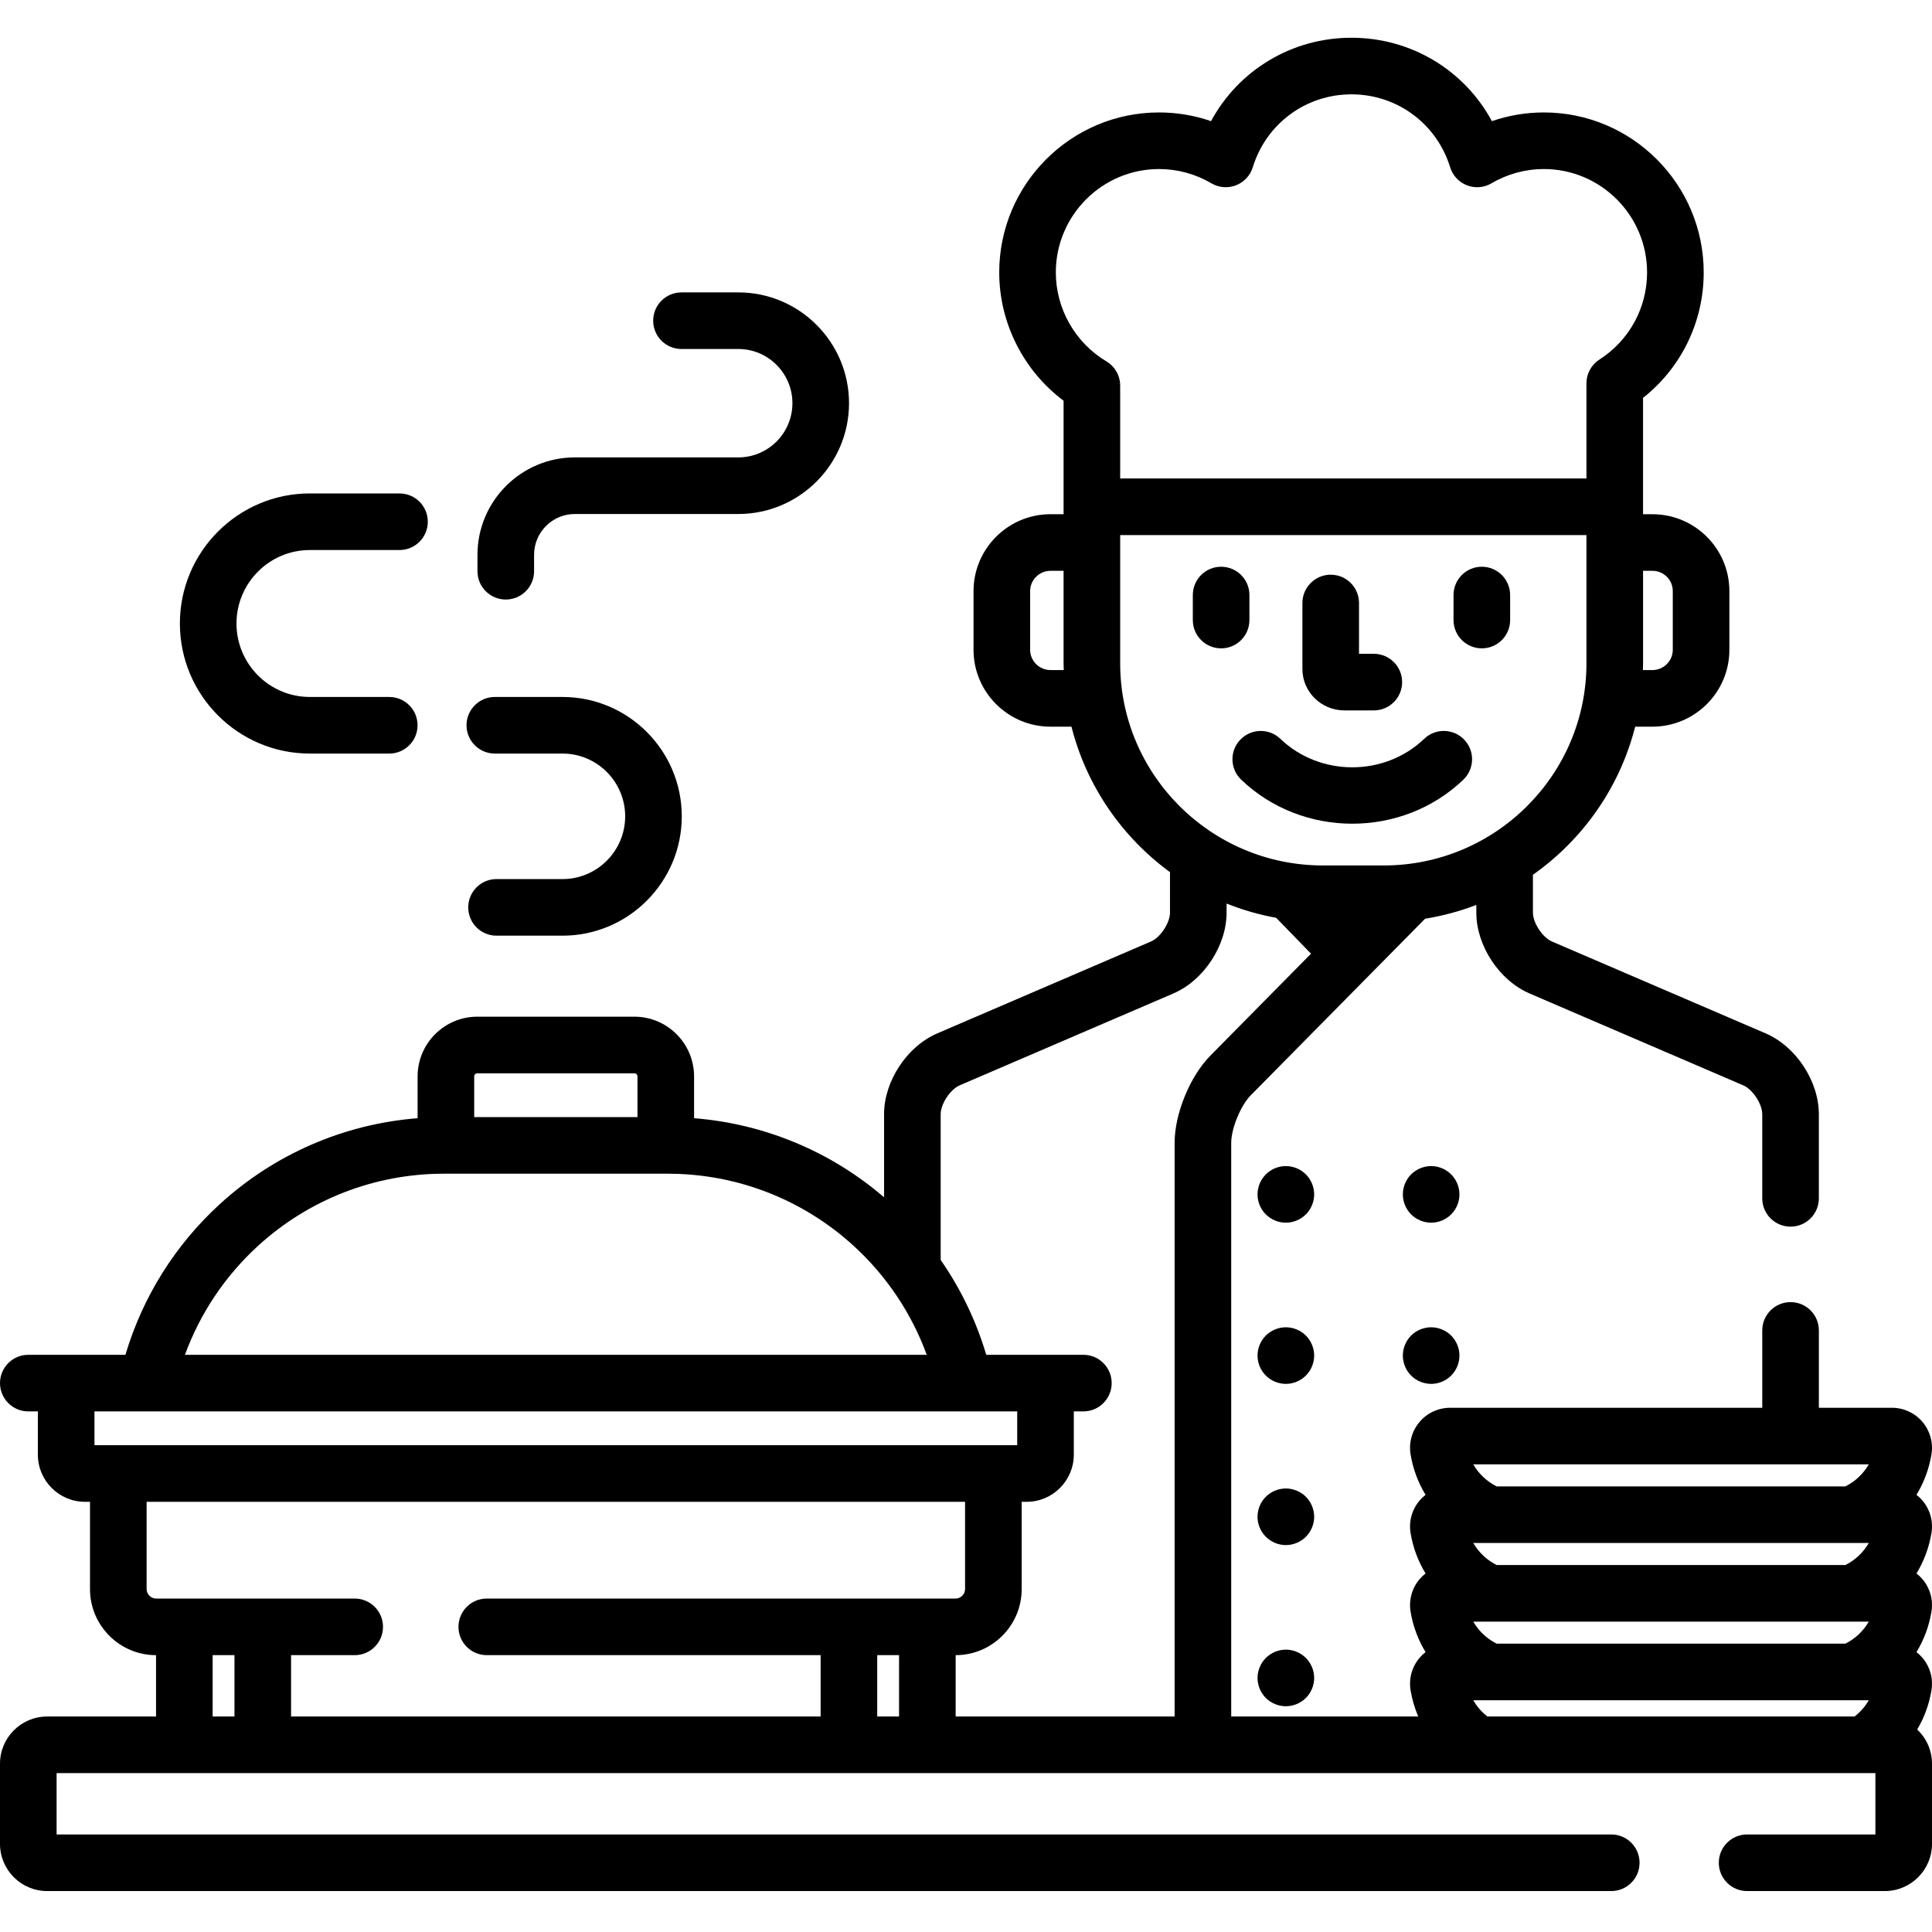
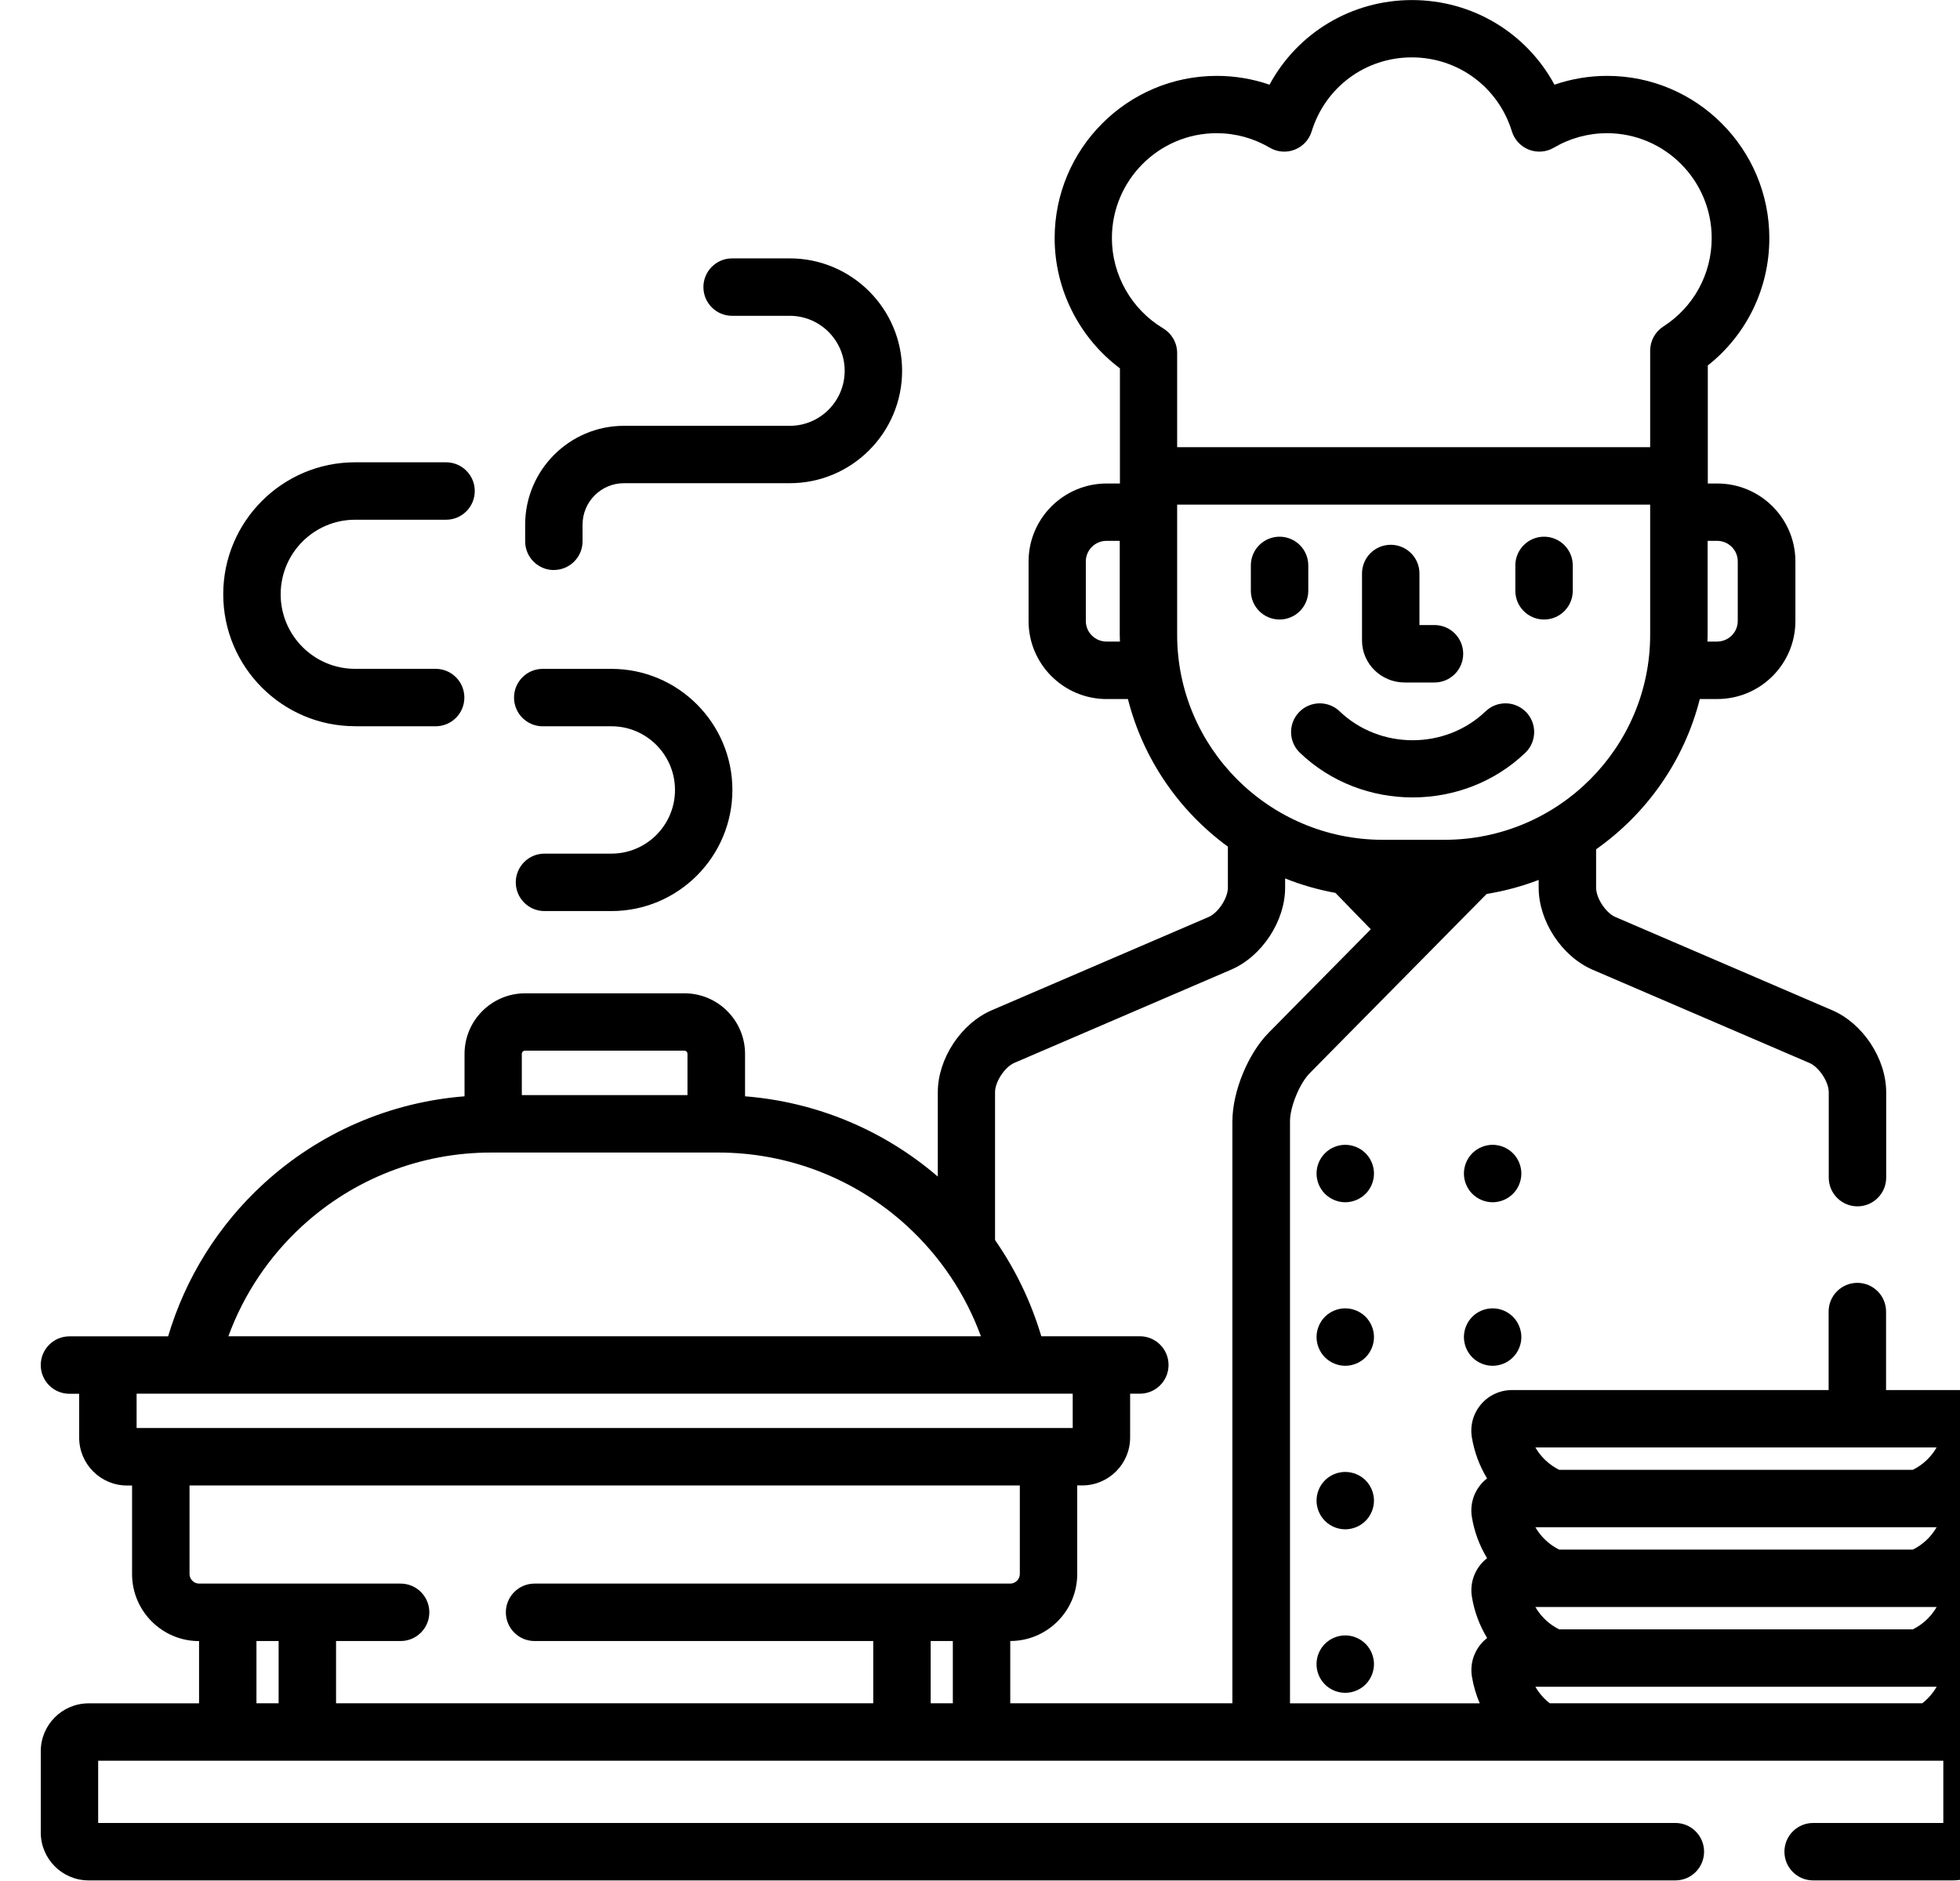
- <svg xmlns="http://www.w3.org/2000/svg" height="512pt" viewBox="0 -10 512 512" width="512pt">
-   <path d="m356.285 178.266h7.793c4.145 0 7.5-3.355 7.5-7.5 0-4.141-3.355-7.5-7.5-7.5h-3.926v-13.465c0-4.145-3.355-7.5-7.5-7.5-4.141 0-7.5 3.355-7.5 7.5v17.508c0 6.043 4.996 10.957 11.133 10.957zm0 0" />
-   <path d="m323.609 161.82c4.141 0 7.5-3.355 7.5-7.5v-6.629c0-4.141-3.359-7.5-7.5-7.5-4.145 0-7.5 3.359-7.5 7.5v6.629c0 4.145 3.355 7.5 7.5 7.5zm0 0" />
-   <path d="m392.699 161.82c4.141 0 7.5-3.355 7.5-7.5v-6.629c0-4.141-3.359-7.5-7.5-7.5-4.145 0-7.5 3.359-7.5 7.5v6.629c0 4.145 3.355 7.5 7.5 7.5zm0 0" />
-   <path d="m328.926 196.621c8.117 7.777 18.777 11.668 29.441 11.668 10.66 0 21.324-3.891 29.438-11.668 2.992-2.867 3.094-7.613.227-10.605-2.867-2.988-7.613-3.09-10.602-.223-10.512 10.07-27.613 10.07-38.129 0-2.988-2.867-7.738-2.766-10.602.227-2.867 2.988-2.766 7.738.227 10.602zm0 0" />
-   <path d="m346.07 301.223c-1.398-1.398-3.332-2.199-5.312-2.199-1.969 0-3.898.801-5.297 2.199-1.402 1.398-2.203 3.332-2.203 5.301 0 1.98.801 3.91 2.203 5.301 1.398 1.398 3.328 2.199 5.297 2.199 1.98 0 3.91-.801 5.312-2.199 1.391-1.391 2.199-3.32 2.199-5.301 0-1.969-.809-3.91-2.199-5.301zm0 0" />
-   <path d="m384.57 301.223c-1.398-1.398-3.332-2.199-5.301-2.199-1.98 0-3.91.801-5.309 2.199-1.395 1.391-2.191 3.332-2.191 5.301s.801 3.91 2.191 5.301c1.398 1.398 3.328 2.199 5.309 2.199 1.969 0 3.898-.801 5.301-2.199 1.398-1.391 2.199-3.332 2.199-5.301s-.801-3.902-2.199-5.301zm0 0" />
-   <path d="m346.07 343.934c-1.398-1.391-3.332-2.191-5.312-2.191-1.969 0-3.898.801-5.297 2.191-1.402 1.398-2.203 3.34-2.203 5.309 0 1.973.801 3.902 2.203 5.301 1.398 1.398 3.328 2.199 5.297 2.199 1.98 0 3.91-.801 5.312-2.199 1.391-1.391 2.199-3.328 2.199-5.301 0-1.98-.809-3.91-2.199-5.309zm0 0" />
-   <path d="m379.27 341.742c-1.98 0-3.91.801-5.309 2.191-1.391 1.398-2.191 3.328-2.191 5.309 0 1.973.801 3.902 2.191 5.301 1.398 1.398 3.328 2.199 5.309 2.199 1.973 0 3.902-.801 5.301-2.199 1.398-1.398 2.199-3.328 2.199-5.301 0-1.969-.801-3.91-2.199-5.309-1.398-1.391-3.332-2.191-5.301-2.191zm0 0" />
-   <path d="m346.07 386.652c-1.398-1.391-3.332-2.188-5.312-2.188-1.969 0-3.898.797-5.297 2.188-1.402 1.402-2.203 3.332-2.203 5.312 0 1.969.801 3.898 2.203 5.297 1.398 1.402 3.328 2.203 5.297 2.203 1.98 0 3.91-.801 5.312-2.203 1.391-1.398 2.199-3.328 2.199-5.297 0-1.98-.809-3.91-2.199-5.312zm0 0" />
-   <path d="m340.762 427.172c-1.973 0-3.902.801-5.301 2.199-1.402 1.402-2.199 3.332-2.199 5.301 0 1.98.797 3.91 2.199 5.312 1.398 1.387 3.328 2.188 5.301 2.188 1.977 0 3.91-.801 5.309-2.188 1.391-1.402 2.199-3.332 2.199-5.312 0-1.969-.809-3.91-2.199-5.301-1.398-1.398-3.332-2.199-5.309-2.199zm0 0" />
-   <path d="m508.086 448.328c1.844-3.125 3.156-6.625 3.773-10.402.504-3.086-.367-6.215-2.383-8.586-.48-.566-1.016-1.07-1.59-1.516 1.949-3.207 3.332-6.82 3.973-10.738.504-3.082-.367-6.215-2.383-8.582-.48-.566-1.016-1.07-1.59-1.52 1.949-3.207 3.332-6.82 3.973-10.738.504-3.082-.367-6.215-2.383-8.582-.48-.566-1.016-1.07-1.59-1.516 1.949-3.207 3.332-6.824 3.973-10.738.504-3.082-.367-6.215-2.383-8.586-2.02-2.383-4.973-3.75-8.098-3.75h-19.359v-20.5c0-4.145-3.359-7.5-7.5-7.5-4.145 0-7.5 3.355-7.5 7.5v20.5h-82.719c-3.125 0-6.078 1.367-8.094 3.742-2.023 2.379-2.895 5.508-2.391 8.598.641 3.914 2.023 7.527 3.973 10.734-.574.445-1.105.945-1.582 1.508-2.023 2.375-2.895 5.508-2.391 8.598.641 3.914 2.023 7.527 3.973 10.73-.574.445-1.105.945-1.582 1.508-2.023 2.379-2.895 5.512-2.391 8.598.641 3.914 2.023 7.527 3.973 10.734-.574.445-1.105.945-1.582 1.508-2.023 2.379-2.895 5.508-2.391 8.598.402 2.445 1.102 4.77 2.035 6.961h-49.566v-152.039c0-3.773 2.504-9.875 5.152-12.559l46.223-46.82c4.703-.758 9.246-1.992 13.582-3.652v2.035c0 8.758 6.062 17.965 14.102 21.422l56.648 24.355c2.488 1.07 5.023 4.926 5.023 7.641v22.301c0 4.141 3.359 7.5 7.5 7.5 4.145 0 7.5-3.359 7.5-7.5v-22.301c0-8.754-6.062-17.965-14.098-21.418l-56.648-24.355c-2.488-1.07-5.027-4.926-5.027-7.641v-10.035c13.223-9.312 23.02-23.152 27.094-39.25h4.57c11.25 0 20.398-9.133 20.398-20.363v-15.574c0-11.23-9.148-20.363-20.398-20.363h-2.48v-30.832c10.137-8.012 16.074-20.156 16.074-33.242 0-23.383-19.004-42.402-42.359-42.402-4.707 0-9.359.785-13.773 2.305-7.293-13.492-21.379-22.102-37.215-22.102-15.84 0-29.926 8.609-37.215 22.102-4.41-1.52-9.066-2.305-13.773-2.305-23.355 0-42.359 19.02-42.359 42.402 0 13.387 6.438 26.047 17.055 33.996v30.074h-3.465c-11.246 0-20.398 9.137-20.398 20.367v15.574c0 11.23 9.152 20.363 20.398 20.363h5.555c3.973 15.695 13.387 29.25 26.109 38.555v10.727c0 2.715-2.535 6.57-5.023 7.641l-56.648 24.359c-8.039 3.453-14.102 12.664-14.102 21.418v22.023c-14.191-12.199-31.773-19.496-50.348-20.961v-11.07c0-8.73-7.098-15.836-15.824-15.836h-41.621c-8.727 0-15.824 7.105-15.824 15.836v11.07c-19.48 1.535-37.883 9.473-52.414 22.766-11.926 10.902-20.492 24.715-25.016 39.934h-25.738c-4.145 0-7.5 3.359-7.5 7.5 0 4.145 3.355 7.5 7.5 7.5h2.535v11.461c0 6.895 5.609 12.5 12.5 12.5h1.316v23.137c0 9.648 7.852 17.5 17.5 17.5v16.258h-28.852c-6.895 0-12.5 5.605-12.5 12.5v21.258c0 6.891 5.605 12.5 12.5 12.5h414.5c4.145 0 7.5-3.359 7.5-7.5 0-4.145-3.355-7.5-7.5-7.5h-412v-16.258h482v16.258h-34c-4.145 0-7.5 3.355-7.5 7.5 0 4.141 3.355 7.5 7.5 7.5h36.5c6.895 0 12.5-5.609 12.5-12.5v-21.258c0-3.566-1.512-6.781-3.914-9.062zm-70.18-307.059c2.98 0 5.398 2.406 5.398 5.367v15.574c0 2.957-2.422 5.363-5.398 5.363h-2.523c.016-.594.047-1.184.047-1.781v-24.523zm-159.508 26.305c-2.977 0-5.398-2.406-5.398-5.363v-15.574c0-2.957 2.422-5.367 5.398-5.367h3.461v24.523c0 .598.031 1.188.047 1.781zm14.801-81.812c-8.262-4.926-13.395-13.953-13.395-23.562 0-15.109 12.273-27.402 27.359-27.402 4.879 0 9.672 1.305 13.859 3.777 1.98 1.168 4.383 1.363 6.523.535 2.141-.832 3.781-2.594 4.457-4.789 3.555-11.555 14.062-19.32 26.148-19.32 12.086 0 22.594 7.766 26.148 19.32.676 2.195 2.316 3.957 4.461 4.789 2.141.828 4.543.633 6.52-.535 4.191-2.473 8.98-3.777 13.859-3.777 15.086 0 27.355 12.293 27.355 27.402 0 9.379-4.719 18.008-12.621 23.082-2.148 1.379-3.449 3.758-3.449 6.312v25.211h-123.566v-24.602c0-2.641-1.387-5.086-3.66-6.441zm3.66 80.031v-33.988h123.566v33.988c0 29.531-24.094 53.562-53.711 53.562h-16.141c-29.617-.004-53.715-24.031-53.715-53.562zm-171.191 109.473c0-.461.371-.832.824-.832h41.621c.457 0 .824.375.824.832v10.777h-43.27zm-57.293 44.902c13.488-12.332 30.984-19.125 49.266-19.125h59.328c18.277 0 35.773 6.793 49.262 19.125 8.77 8.02 15.363 17.93 19.363 28.867h-196.578c4-10.938 10.594-20.848 19.359-28.867zm-43.34 52.828v-8.961h244.535v8.961zm37.102 71.895h-5.785v-16.258h5.785zm176.121 0h-5.785v-16.258h5.785zm-109.258-31.258c-4.145 0-7.5 3.359-7.5 7.5 0 4.141 3.355 7.5 7.5 7.5h88.473v16.258h-140.336v-16.258h16.863c4.145 0 7.5-3.359 7.5-7.5 0-4.141-3.355-7.5-7.5-7.5h-52.645c-1.355 0-2.5-1.145-2.5-2.5v-23.137h216.898v23.137c0 1.355-1.145 2.5-2.5 2.5zm182.285-120.781v152.039h-58.027v-16.258c9.648 0 17.496-7.852 17.496-17.5v-23.137h1.316c6.895 0 12.5-5.605 12.5-12.5v-11.461h2.535c4.145 0 7.5-3.355 7.5-7.5 0-4.141-3.355-7.5-7.5-7.5h-25.738c-2.664-8.969-6.738-17.445-12.078-25.129v-38.633c0-2.715 2.535-6.57 5.023-7.641l56.648-24.355c8.035-3.457 14.098-12.664 14.098-21.422v-2.406c4.191 1.68 8.59 2.949 13.141 3.781l9.234 9.508-26.672 27.016c-5.402 5.473-9.477 15.402-9.477 23.098zm180.203 152.039h-97.301c-1.512-1.168-2.789-2.625-3.758-4.305h104.816c-.965 1.68-2.246 3.137-3.758 4.305zm-2.441-19.305h-92.414c-2.586-1.289-4.746-3.316-6.203-5.836h104.82c-1.457 2.52-3.617 4.547-6.203 5.836zm0-20.836h-92.414c-2.586-1.293-4.746-3.316-6.203-5.84h104.82c-1.457 2.523-3.617 4.547-6.203 5.84zm0-20.84h-92.414c-2.586-1.289-4.746-3.316-6.203-5.836h104.82c-1.457 2.52-3.617 4.547-6.203 5.836zm0 0" />
-   <path d="m131.133 189.703h17.941c9.152 0 16.602 7.461 16.602 16.633 0 9.168-7.449 16.629-16.602 16.629h-17.488c-4.145 0-7.5 3.359-7.5 7.5 0 4.145 3.355 7.5 7.5 7.5h17.488c17.422 0 31.602-14.188 31.602-31.629 0-17.441-14.18-31.633-31.602-31.633h-17.941c-4.145 0-7.5 3.359-7.5 7.5 0 4.145 3.355 7.5 7.5 7.5zm0 0" />
-   <path d="m82.105 189.703h21.051c4.141 0 7.5-3.355 7.5-7.5 0-4.141-3.359-7.5-7.5-7.5h-21.051c-10.715 0-19.434-8.73-19.434-19.469 0-10.734 8.719-19.469 19.434-19.469h23.766c4.145 0 7.5-3.359 7.5-7.5 0-4.145-3.355-7.5-7.5-7.5h-23.766c-18.988 0-34.434 15.461-34.434 34.469s15.445 34.469 34.434 34.469zm0 0" />
-   <path d="m134.035 148.883c4.145 0 7.5-3.359 7.5-7.5v-4.352c0-5.965 4.844-10.816 10.797-10.816h43.332c16.176 0 29.336-13.172 29.336-29.363 0-16.191-13.16-29.363-29.336-29.363h-15.066c-4.145 0-7.5 3.355-7.5 7.5 0 4.141 3.355 7.5 7.5 7.5h15.066c7.902 0 14.336 6.441 14.336 14.363 0 7.918-6.434 14.363-14.336 14.363h-43.332c-14.223 0-25.797 11.582-25.797 25.816v4.352c0 4.141 3.359 7.5 7.5 7.5zm0 0" />
+ <svg xmlns="http://www.w3.org/2000/svg" id="Layer_1" viewBox="0 0 651.83 625.28">
+   <path d="M467.14,226.95h9.92c5.28,0,9.55-4.27,9.55-9.55s-4.27-9.55-9.55-9.55h-5v-17.14c0-5.28-4.27-9.55-9.55-9.55s-9.55,4.27-9.55,9.55v22.29c0,7.69,6.36,13.95,14.17,13.95Z" />
+   <path d="M425.54,206.01c5.27,0,9.55-4.27,9.55-9.55v-8.44c0-5.27-4.28-9.55-9.55-9.55s-9.55,4.28-9.55,9.55v8.44c0,5.28,4.27,9.55,9.55,9.55Z" />
+   <path d="M513.5,206.01c5.27,0,9.55-4.27,9.55-9.55v-8.44c0-5.27-4.28-9.55-9.55-9.55s-9.55,4.28-9.55,9.55v8.44c0,5.28,4.27,9.55,9.55,9.55Z" />
+   <path d="M432.31,250.32c10.33,9.9,23.91,14.85,37.48,14.85s27.15-4.95,37.48-14.85c3.81-3.65,3.94-9.69.29-13.5-3.65-3.8-9.69-3.93-13.5-.28-13.38,12.82-35.15,12.82-48.54,0-3.8-3.65-9.85-3.52-13.5.29-3.65,3.8-3.52,9.85.29,13.5Z" />
+   <path d="M454.14,383.49c-1.78-1.78-4.24-2.8-6.76-2.8s-4.96,1.02-6.74,2.8c-1.79,1.78-2.8,4.24-2.8,6.75s1.02,4.98,2.8,6.75c1.78,1.78,4.24,2.8,6.74,2.8s4.98-1.02,6.76-2.8c1.77-1.77,2.8-4.23,2.8-6.75s-1.03-4.98-2.8-6.75Z" />
+   <path d="M503.15,383.49c-1.78-1.78-4.24-2.8-6.75-2.8s-4.98,1.02-6.76,2.8c-1.78,1.77-2.79,4.24-2.79,6.75s1.02,4.98,2.79,6.75,4.24,2.8,6.76,2.8,4.96-1.02,6.75-2.8c1.78-1.77,2.8-4.24,2.8-6.75s-1.02-4.97-2.8-6.75Z" />
+   <path d="M454.14,437.86c-1.78-1.77-4.24-2.79-6.76-2.79s-4.96,1.02-6.74,2.79c-1.79,1.78-2.8,4.25-2.8,6.76s1.02,4.97,2.8,6.75c1.78,1.78,4.24,2.8,6.74,2.8s4.98-1.02,6.76-2.8c1.77-1.77,2.8-4.24,2.8-6.75s-1.03-4.98-2.8-6.76Z" />
+   <path d="M496.4,435.07c-2.52,0-4.98,1.02-6.76,2.79-1.77,1.78-2.79,4.24-2.79,6.76s1.02,4.97,2.79,6.75c1.78,1.78,4.24,2.8,6.76,2.8s4.97-1.02,6.75-2.8,2.8-4.24,2.8-6.75-1.02-4.98-2.8-6.76c-1.78-1.77-4.24-2.79-6.75-2.79Z" />
+   <path d="M454.14,492.25c-1.78-1.77-4.24-2.78-6.76-2.78s-4.96,1.01-6.74,2.78c-1.79,1.79-2.8,4.24-2.8,6.76s1.02,4.96,2.8,6.74c1.78,1.79,4.24,2.8,6.74,2.8s4.98-1.02,6.76-2.8c1.77-1.78,2.8-4.24,2.8-6.74s-1.03-4.98-2.8-6.76Z" />
+   <path d="M447.38,543.83c-2.51,0-4.97,1.02-6.75,2.8s-2.8,4.24-2.8,6.75,1.01,4.98,2.8,6.76c1.78,1.77,4.24,2.78,6.75,2.78s4.98-1.02,6.76-2.78c1.77-1.79,2.8-4.24,2.8-6.76s-1.03-4.98-2.8-6.75c-1.78-1.78-4.24-2.8-6.76-2.8Z" />
+   <path d="M660.4,570.77c2.35-3.98,4.02-8.43,4.8-13.24.64-3.93-.47-7.91-3.03-10.93-.61-.72-1.29-1.36-2.02-1.93,2.48-4.08,4.24-8.68,5.06-13.67.64-3.92-.47-7.91-3.03-10.93-.61-.72-1.29-1.36-2.02-1.93,2.48-4.08,4.24-8.68,5.06-13.67.64-3.92-.47-7.91-3.03-10.93-.61-.72-1.29-1.36-2.02-1.93,2.48-4.08,4.24-8.69,5.06-13.67.64-3.92-.47-7.91-3.03-10.93-2.57-3.03-6.33-4.77-10.31-4.77h-24.65v-26.1c0-5.28-4.28-9.55-9.55-9.55s-9.55,4.27-9.55,9.55v26.1h-105.31c-3.98,0-7.74,1.74-10.3,4.76-2.58,3.03-3.69,7.01-3.04,10.95.82,4.98,2.58,9.58,5.06,13.67-.73.57-1.41,1.2-2.01,1.92-2.58,3.02-3.69,7.01-3.04,10.95.82,4.98,2.58,9.58,5.06,13.66-.73.57-1.41,1.2-2.01,1.92-2.58,3.03-3.69,7.02-3.04,10.95.82,4.98,2.58,9.58,5.06,13.67-.73.57-1.41,1.2-2.01,1.92-2.58,3.03-3.69,7.01-3.04,10.95.51,3.11,1.4,6.07,2.59,8.86h-63.1v-193.56c0-4.8,3.19-12.57,6.56-15.99l58.85-59.61c5.99-.96,11.77-2.54,17.29-4.65v2.59c0,11.15,7.72,22.87,17.95,27.27l72.12,31.01c3.17,1.36,6.4,6.27,6.4,9.73v28.39c0,5.27,4.28,9.55,9.55,9.55s9.55-4.28,9.55-9.55v-28.39c0-11.14-7.72-22.87-17.95-27.27l-72.12-31.01c-3.17-1.36-6.4-6.27-6.4-9.73v-12.78c16.83-11.86,29.31-29.48,34.49-49.97h5.82c14.32,0,25.97-11.63,25.97-25.92v-19.83c0-14.3-11.65-25.92-25.97-25.92h-3.16v-39.25c12.91-10.2,20.46-25.66,20.46-42.32,0-29.77-24.19-53.98-53.93-53.98-5.99,0-11.92,1-17.53,2.93-9.28-17.18-27.22-28.14-47.38-28.14s-38.1,10.96-47.38,28.14c-5.61-1.93-11.54-2.93-17.53-2.93-29.73,0-53.93,24.21-53.93,53.98,0,17.04,8.2,33.16,21.71,43.28v38.29h-4.41c-14.32,0-25.97,11.63-25.97,25.93v19.83c0,14.3,11.65,25.92,25.97,25.92h7.07c5.06,19.98,17.04,37.24,33.24,49.08v13.66c0,3.46-3.23,8.36-6.4,9.73l-72.12,31.01c-10.23,4.4-17.95,16.12-17.95,27.27v28.04c-18.07-15.53-40.45-24.82-64.1-26.69v-14.09c0-11.11-9.04-20.16-20.15-20.16h-52.99c-11.11,0-20.15,9.05-20.15,20.16v14.09c-24.8,1.95-48.23,12.06-66.73,28.98-15.18,13.88-26.09,31.46-31.85,50.84H23.1c-5.28,0-9.55,4.28-9.55,9.55s4.27,9.55,9.55,9.55h3.23v14.59c0,8.78,7.14,15.91,15.91,15.91h1.68v29.46c0,12.28,10,22.28,22.28,22.28v20.7H29.47c-8.78,0-15.91,7.14-15.91,15.91v27.06c0,8.77,7.14,15.91,15.91,15.91h527.7c5.28,0,9.55-4.28,9.55-9.55s-4.27-9.55-9.55-9.55H32.65v-20.7h613.63v20.7h-43.29c-5.28,0-9.55,4.27-9.55,9.55s4.27,9.55,9.55,9.55h46.47c8.78,0,15.91-7.14,15.91-15.91v-27.06c0-4.54-1.92-8.63-4.98-11.54ZM571.05,179.85c3.79,0,6.87,3.06,6.87,6.83v19.83c0,3.76-3.08,6.83-6.87,6.83h-3.21c.02-.76.06-1.51.06-2.27v-31.22h3.15ZM367.98,213.34c-3.79,0-6.87-3.06-6.87-6.83v-19.83c0-3.76,3.08-6.83,6.87-6.83h4.41v31.22c0,.76.04,1.51.06,2.27h-4.47ZM386.83,109.18c-10.52-6.27-17.05-17.76-17.05-30,0-19.24,15.63-34.89,34.83-34.89,6.21,0,12.31,1.66,17.64,4.81,2.52,1.49,5.58,1.74,8.3.68,2.73-1.06,4.81-3.3,5.67-6.1,4.53-14.71,17.9-24.6,33.29-24.6s28.76,9.89,33.29,24.6c.86,2.79,2.95,5.04,5.68,6.1,2.73,1.05,5.78.81,8.3-.68,5.34-3.15,11.43-4.81,17.64-4.81,19.21,0,34.83,15.65,34.83,34.89,0,11.94-6.01,22.93-16.07,29.39-2.74,1.76-4.39,4.78-4.39,8.04v32.1h-157.31v-31.32c0-3.36-1.77-6.47-4.66-8.2ZM391.48,211.07v-43.27h157.31v43.27c0,37.6-30.67,68.19-68.38,68.19h-20.55c-37.71,0-68.38-30.59-68.38-68.19ZM173.54,350.44c0-.59.47-1.06,1.05-1.06h52.99c.58,0,1.05.48,1.05,1.06v13.72h-55.09v-13.72ZM100.6,407.61c17.17-15.7,39.45-24.35,62.72-24.35h75.53c23.27,0,45.54,8.65,62.72,24.35,11.16,10.21,19.56,22.83,24.65,36.75H75.95c5.09-13.92,13.49-26.54,24.65-36.75ZM45.43,474.86v-11.41h311.32v11.41H45.43ZM92.66,566.39h-7.37v-20.7h7.37v20.7ZM316.88,566.39h-7.37v-20.7h7.37v20.7ZM177.78,526.6c-5.28,0-9.55,4.28-9.55,9.55s4.27,9.55,9.55,9.55h112.63v20.7H111.76v-20.7h21.47c5.28,0,9.55-4.28,9.55-9.55s-4.27-9.55-9.55-9.55h-67.02c-1.73,0-3.18-1.46-3.18-3.18v-29.46h276.13v29.46c0,1.73-1.46,3.18-3.18,3.18h-158.19ZM409.85,372.83v193.56h-73.87v-20.7c12.28,0,22.27-10,22.27-22.28v-29.46h1.68c8.78,0,15.91-7.14,15.91-15.91v-14.59h3.23c5.28,0,9.55-4.27,9.55-9.55s-4.27-9.55-9.55-9.55h-32.77c-3.39-11.42-8.58-22.21-15.38-31.99v-49.18c0-3.46,3.23-8.36,6.4-9.73l72.12-31.01c10.23-4.4,17.95-16.12,17.95-27.27v-3.06c5.34,2.14,10.94,3.75,16.73,4.81l11.76,12.1-33.96,34.39c-6.88,6.97-12.06,19.61-12.06,29.41ZM639.27,566.39h-123.87c-1.92-1.49-3.55-3.34-4.78-5.48h133.44c-1.23,2.14-2.86,3.99-4.78,5.48ZM636.16,541.81h-117.65c-3.29-1.64-6.04-4.22-7.9-7.43h133.45c-1.85,3.21-4.61,5.79-7.9,7.43ZM636.16,515.29h-117.65c-3.29-1.65-6.04-4.22-7.9-7.43h133.45c-1.85,3.21-4.61,5.79-7.9,7.43ZM636.16,488.76h-117.65c-3.29-1.64-6.04-4.22-7.9-7.43h133.45c-1.85,3.21-4.61,5.79-7.9,7.43Z" />
+   <path d="M180.5,241.51h22.84c11.65,0,21.14,9.5,21.14,21.18s-9.48,21.17-21.14,21.17h-22.26c-5.28,0-9.55,4.28-9.55,9.55s4.27,9.55,9.55,9.55h22.26c22.18,0,40.23-18.06,40.23-40.27s-18.05-40.27-40.23-40.27h-22.84c-5.28,0-9.55,4.28-9.55,9.55s4.27,9.55,9.55,9.55Z" />
+   <path d="M118.08,241.51h26.8c5.27,0,9.55-4.27,9.55-9.55s-4.28-9.55-9.55-9.55h-26.8c-13.64,0-24.74-11.11-24.74-24.79s11.1-24.79,24.74-24.79h30.26c5.28,0,9.55-4.28,9.55-9.55s-4.27-9.55-9.55-9.55h-30.26c-24.17,0-43.84,19.68-43.84,43.88s19.66,43.88,43.84,43.88Z" />
+   <path d="M184.19,189.54c5.28,0,9.55-4.28,9.55-9.55v-5.54c0-7.59,6.17-13.77,13.75-13.77h55.17c20.59,0,37.35-16.77,37.35-37.38s-16.75-37.38-37.35-37.38h-19.18c-5.28,0-9.55,4.27-9.55,9.55s4.27,9.55,9.55,9.55h19.18c10.06,0,18.25,8.2,18.25,18.29s-8.19,18.29-18.25,18.29h-55.17c-18.11,0-32.84,14.75-32.84,32.87v5.54c0,5.27,4.28,9.55,9.55,9.55Z" />
</svg>
